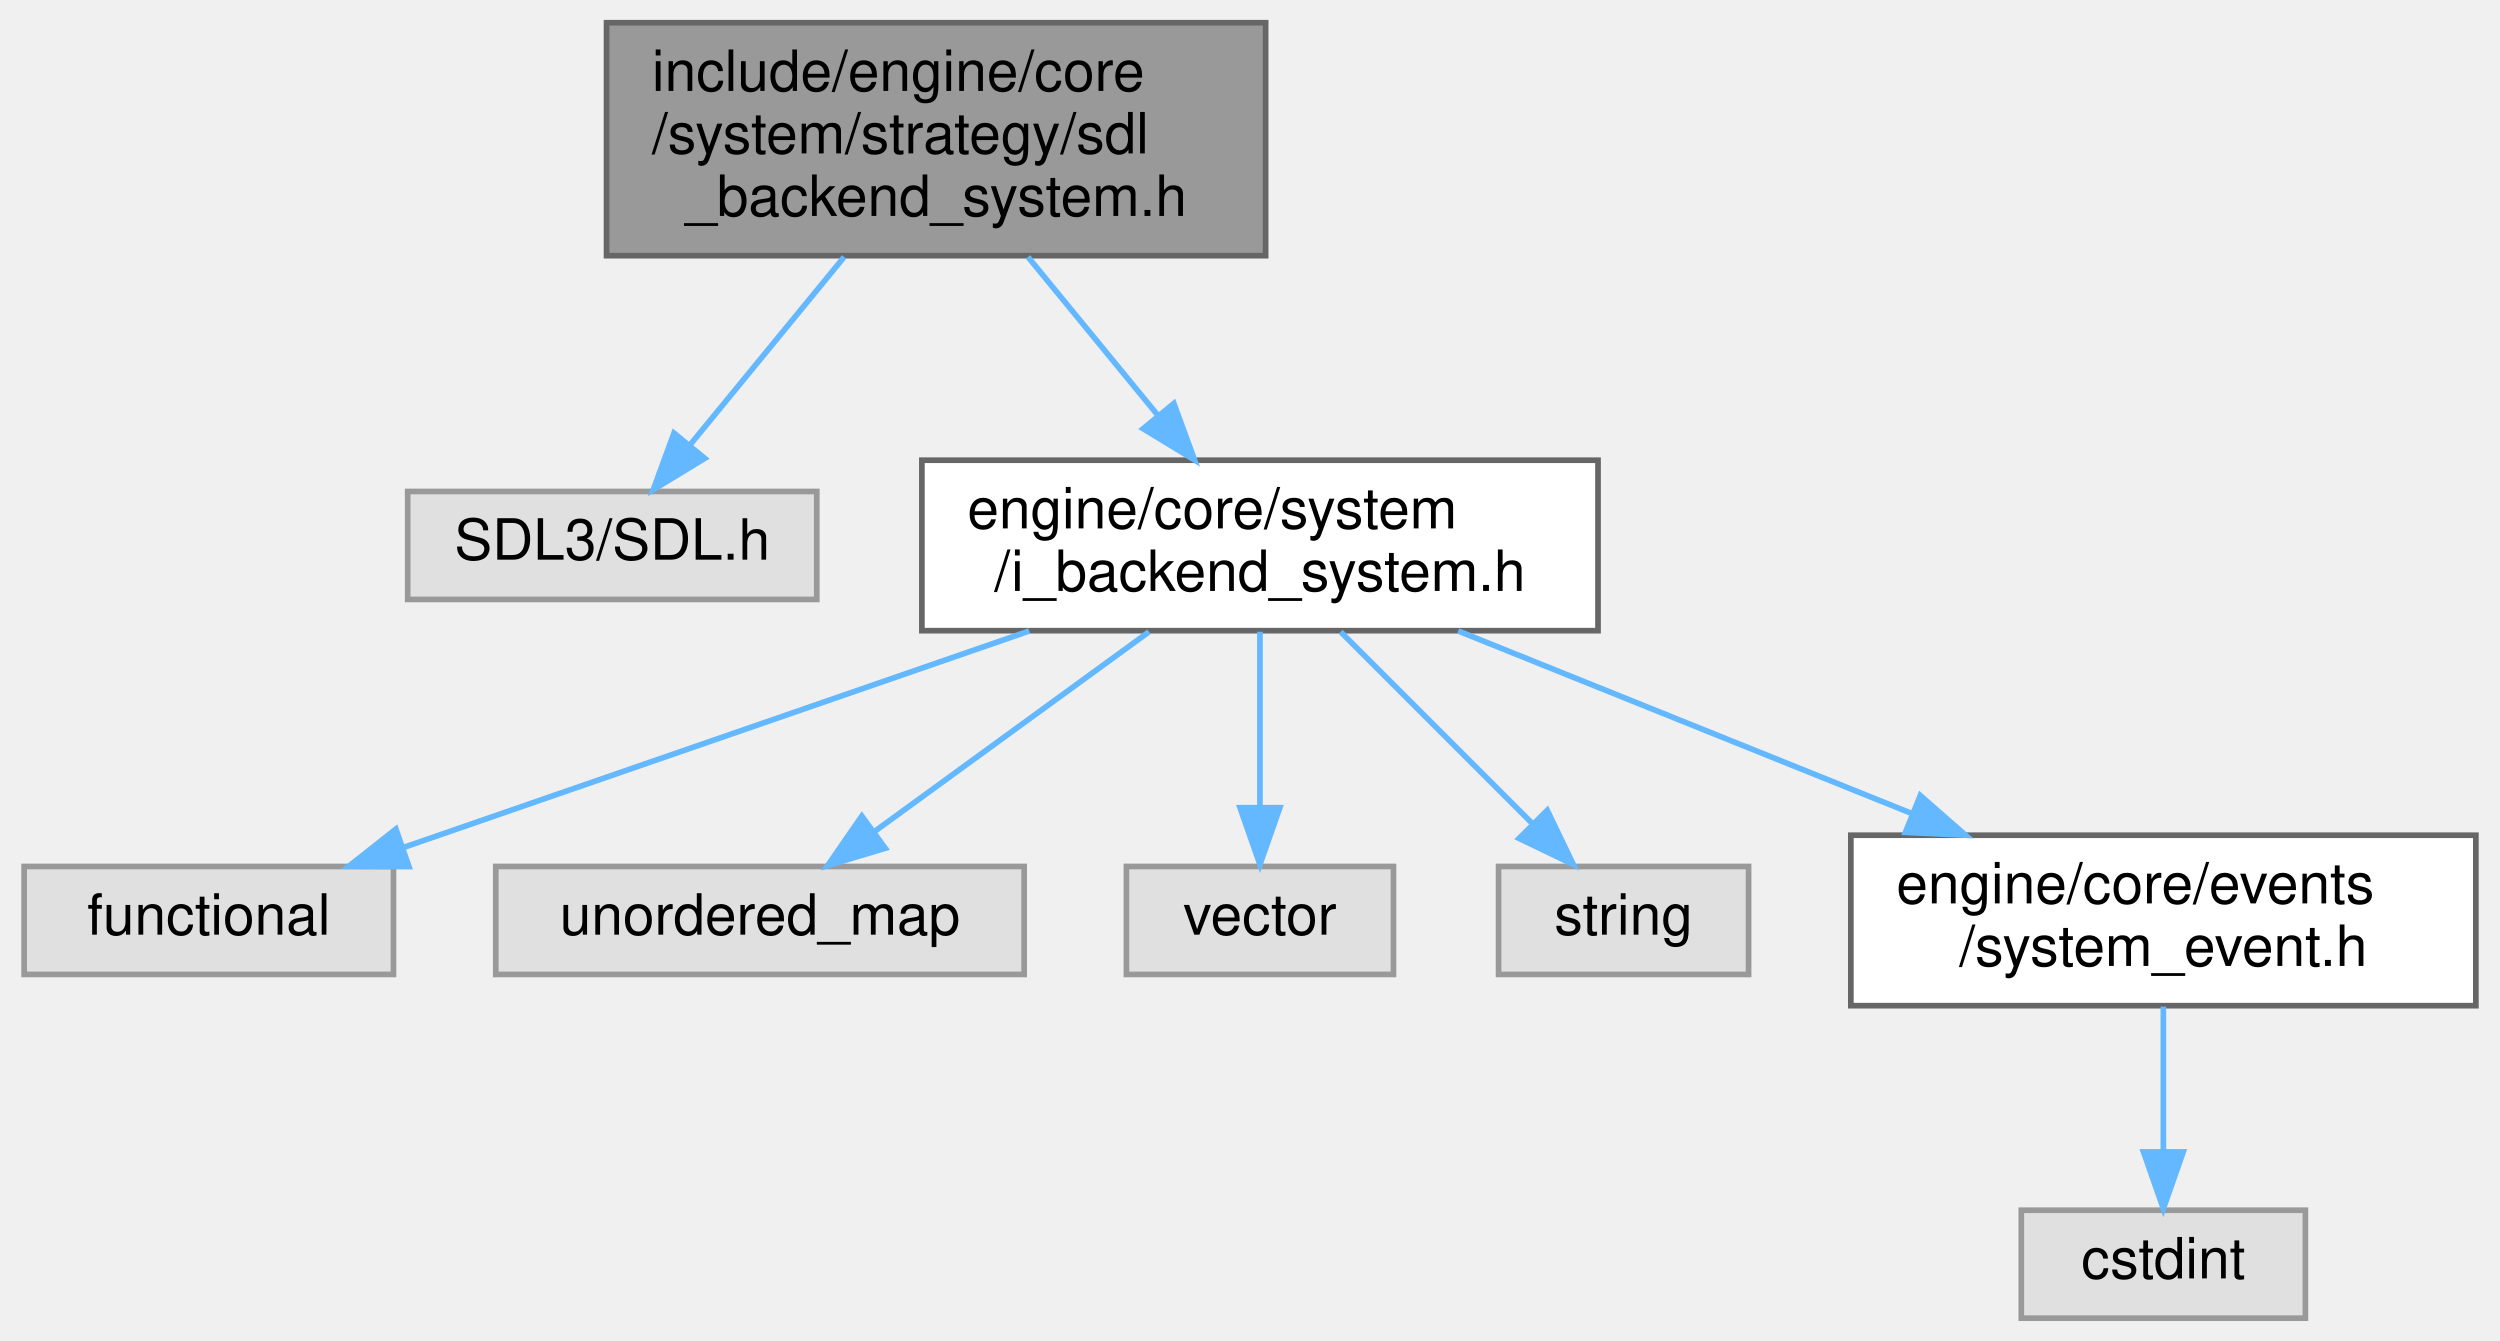
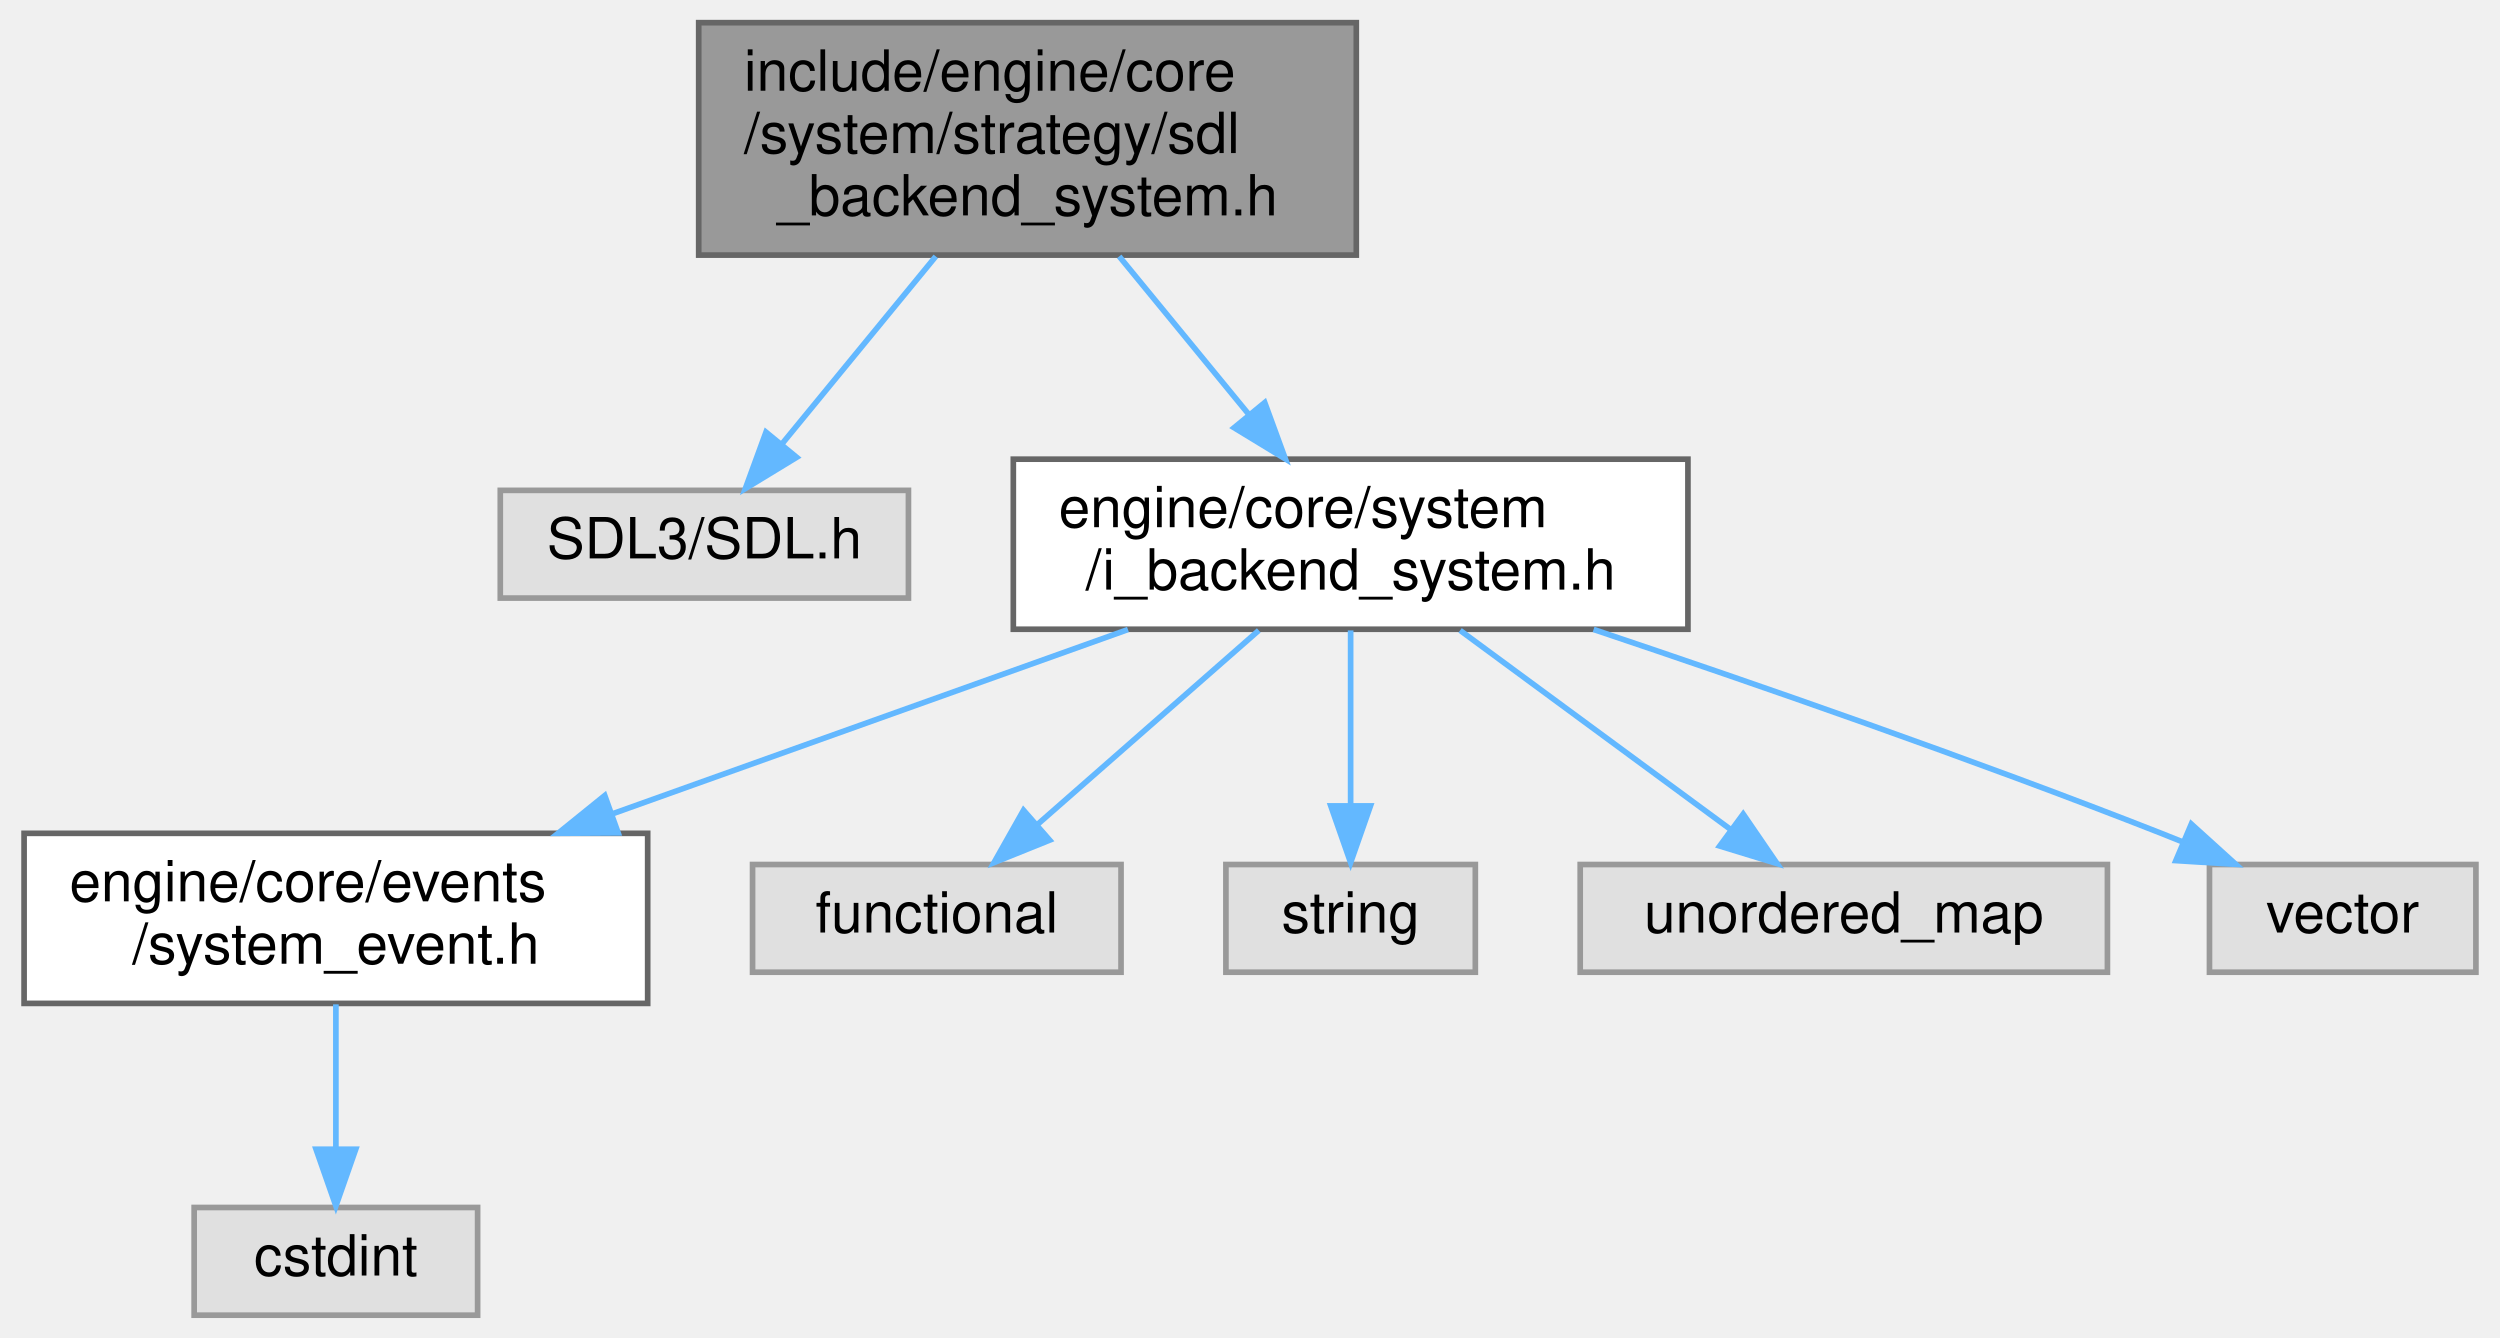
- <svg xmlns="http://www.w3.org/2000/svg" xmlns:xlink="http://www.w3.org/1999/xlink" width="440pt" height="236pt" viewBox="0.00 0.00 439.50 236.00">
+ <svg xmlns="http://www.w3.org/2000/svg" xmlns:xlink="http://www.w3.org/1999/xlink" width="441pt" height="236pt" viewBox="0.00 0.00 440.50 236.00">
  <g id="graph0" class="graph" transform="scale(1 1) rotate(0) translate(4 232)">
    <g id="Node000001" class="node">
      <g id="a_Node000001">
        <a xlink:title=" ">
-           <polygon fill="#999999" stroke="#666666" points="218.5,-228 102.5,-228 102.5,-187 218.5,-187 218.5,-228" />
-           <text text-anchor="start" x="110.5" y="-216" font-family="Helvetica,sans-Serif" font-size="10.00">include/engine/core</text>
-           <text text-anchor="start" x="110.5" y="-205" font-family="Helvetica,sans-Serif" font-size="10.00">/system/strategy/sdl</text>
-           <text text-anchor="middle" x="160.5" y="-194" font-family="Helvetica,sans-Serif" font-size="10.00">_backend_system.h</text>
+           <polygon fill="#999999" stroke="#666666" points="235,-228 119,-228 119,-187 235,-187 235,-228" />
+           <text text-anchor="start" x="127" y="-216" font-family="Helvetica,sans-Serif" font-size="10.00">include/engine/core</text>
+           <text text-anchor="start" x="127" y="-205" font-family="Helvetica,sans-Serif" font-size="10.00">/system/strategy/sdl</text>
+           <text text-anchor="middle" x="177" y="-194" font-family="Helvetica,sans-Serif" font-size="10.00">_backend_system.h</text>
        </a>
      </g>
    </g>
    <g id="Node000002" class="node">
      <g id="a_Node000002">
        <a xlink:title=" ">
-           <polygon fill="#e0e0e0" stroke="#999999" points="139.5,-145.5 67.5,-145.5 67.5,-126.5 139.5,-126.5 139.5,-145.5" />
-           <text text-anchor="middle" x="103.5" y="-133.5" font-family="Helvetica,sans-Serif" font-size="10.00">SDL3/SDL.h</text>
+           <polygon fill="#e0e0e0" stroke="#999999" points="156,-145.5 84,-145.5 84,-126.5 156,-126.5 156,-145.5" />
+           <text text-anchor="middle" x="120" y="-133.5" font-family="Helvetica,sans-Serif" font-size="10.00">SDL3/SDL.h</text>
        </a>
      </g>
    </g>
    <g id="edge1_Node000001_Node000002" class="edge">
      <g id="a_edge1_Node000001_Node000002">
        <a xlink:title=" ">
-           <path fill="none" stroke="#63b8ff" d="M144.32,-186.77C135.77,-176.34 125.38,-163.68 117.22,-153.73" />
-           <polygon fill="#63b8ff" stroke="#63b8ff" points="119.78,-151.33 110.73,-145.82 114.37,-155.77 119.78,-151.33" />
+           <path fill="none" stroke="#63b8ff" d="M160.82,-186.77C152.27,-176.34 141.88,-163.68 133.72,-153.73" />
+           <polygon fill="#63b8ff" stroke="#63b8ff" points="136.28,-151.33 127.23,-145.82 130.87,-155.77 136.28,-151.33" />
        </a>
      </g>
    </g>
    <g id="Node000003" class="node">
      <g id="a_Node000003">
        <a xlink:href="i__backend__system_8h.html" target="_top" xlink:title=" ">
-           <polygon fill="white" stroke="#666666" points="277,-151 158,-151 158,-121 277,-121 277,-151" />
-           <text text-anchor="start" x="166" y="-139" font-family="Helvetica,sans-Serif" font-size="10.00">engine/core/system</text>
-           <text text-anchor="middle" x="217.5" y="-128" font-family="Helvetica,sans-Serif" font-size="10.00">/i_backend_system.h</text>
+           <polygon fill="white" stroke="#666666" points="293.5,-151 174.5,-151 174.5,-121 293.5,-121 293.5,-151" />
+           <text text-anchor="start" x="182.5" y="-139" font-family="Helvetica,sans-Serif" font-size="10.00">engine/core/system</text>
+           <text text-anchor="middle" x="234" y="-128" font-family="Helvetica,sans-Serif" font-size="10.00">/i_backend_system.h</text>
        </a>
      </g>
    </g>
    <g id="edge2_Node000001_Node000003" class="edge">
      <g id="a_edge2_Node000001_Node000003">
        <a xlink:title=" ">
-           <path fill="none" stroke="#63b8ff" d="M176.68,-186.77C183.84,-178.04 192.28,-167.75 199.62,-158.8" />
-           <polygon fill="#63b8ff" stroke="#63b8ff" points="202.35,-160.99 205.99,-151.04 196.94,-156.55 202.35,-160.99" />
+           <path fill="none" stroke="#63b8ff" d="M193.18,-186.77C200.34,-178.04 208.78,-167.75 216.12,-158.8" />
+           <polygon fill="#63b8ff" stroke="#63b8ff" points="218.85,-160.99 222.49,-151.04 213.44,-156.55 218.85,-160.99" />
        </a>
      </g>
    </g>
    <g id="Node000004" class="node">
      <g id="a_Node000004">
-         <a xlink:title=" ">
-           <polygon fill="#e0e0e0" stroke="#999999" points="65,-79.5 0,-79.5 0,-60.5 65,-60.5 65,-79.5" />
-           <text text-anchor="middle" x="32.5" y="-67.5" font-family="Helvetica,sans-Serif" font-size="10.00">functional</text>
+         <a xlink:href="system__event_8h.html" target="_top" xlink:title=" ">
+           <polygon fill="white" stroke="#666666" points="110,-85 0,-85 0,-55 110,-55 110,-85" />
+           <text text-anchor="start" x="8" y="-73" font-family="Helvetica,sans-Serif" font-size="10.00">engine/core/events</text>
+           <text text-anchor="middle" x="55" y="-62" font-family="Helvetica,sans-Serif" font-size="10.00">/system_event.h</text>
        </a>
      </g>
    </g>
    <g id="edge3_Node000003_Node000004" class="edge">
      <g id="a_edge3_Node000003_Node000004">
        <a xlink:title=" ">
-           <path fill="none" stroke="#63b8ff" d="M176.9,-120.95C143.89,-109.53 97.83,-93.6 66.68,-82.82" />
-           <polygon fill="#63b8ff" stroke="#63b8ff" points="67.72,-79.48 57.12,-79.52 65.43,-86.09 67.72,-79.48" />
+           <path fill="none" stroke="#63b8ff" d="M194.72,-120.95C168.02,-111.41 132.51,-98.71 103.97,-88.51" />
+           <polygon fill="#63b8ff" stroke="#63b8ff" points="104.79,-85.08 94.19,-85.01 102.43,-91.67 104.79,-85.08" />
+         </a>
+       </g>
+     </g>
+     <g id="Node000006" class="node">
+       <g id="a_Node000006">
+         <a xlink:title=" ">
+           <polygon fill="#e0e0e0" stroke="#999999" points="193.5,-79.5 128.5,-79.5 128.5,-60.5 193.5,-60.5 193.5,-79.5" />
+           <text text-anchor="middle" x="161" y="-67.5" font-family="Helvetica,sans-Serif" font-size="10.00">functional</text>
+         </a>
+       </g>
+     </g>
+     <g id="edge5_Node000003_Node000006" class="edge">
+       <g id="a_edge5_Node000003_Node000006">
+         <a xlink:title=" ">
+           <path fill="none" stroke="#63b8ff" d="M217.8,-120.8C206.2,-110.62 190.58,-96.93 178.66,-86.48" />
+           <polygon fill="#63b8ff" stroke="#63b8ff" points="180.91,-83.8 171.09,-79.84 176.3,-89.07 180.91,-83.8" />
+         </a>
+       </g>
+     </g>
+     <g id="Node000007" class="node">
+       <g id="a_Node000007">
+         <a xlink:title=" ">
+           <polygon fill="#e0e0e0" stroke="#999999" points="256,-79.5 212,-79.5 212,-60.5 256,-60.5 256,-79.5" />
+           <text text-anchor="middle" x="234" y="-67.5" font-family="Helvetica,sans-Serif" font-size="10.00">string</text>
+         </a>
+       </g>
+     </g>
+     <g id="edge6_Node000003_Node000007" class="edge">
+       <g id="a_edge6_Node000003_Node000007">
+         <a xlink:title=" ">
+           <path fill="none" stroke="#63b8ff" d="M234,-120.8C234,-111.7 234,-99.79 234,-89.9" />
+           <polygon fill="#63b8ff" stroke="#63b8ff" points="237.5,-89.84 234,-79.84 230.5,-89.84 237.5,-89.84" />
+         </a>
+       </g>
+     </g>
+     <g id="Node000008" class="node">
+       <g id="a_Node000008">
+         <a xlink:title=" ">
+           <polygon fill="#e0e0e0" stroke="#999999" points="367.5,-79.5 274.5,-79.5 274.5,-60.5 367.5,-60.5 367.5,-79.5" />
+           <text text-anchor="middle" x="321" y="-67.5" font-family="Helvetica,sans-Serif" font-size="10.00">unordered_map</text>
+         </a>
+       </g>
+     </g>
+     <g id="edge7_Node000003_Node000008" class="edge">
+       <g id="a_edge7_Node000003_Node000008">
+         <a xlink:title=" ">
+           <path fill="none" stroke="#63b8ff" d="M253.31,-120.8C267.49,-110.37 286.69,-96.24 301.02,-85.69" />
+           <polygon fill="#63b8ff" stroke="#63b8ff" points="303.25,-88.4 309.23,-79.66 299.1,-82.76 303.25,-88.4" />
+         </a>
+       </g>
+     </g>
+     <g id="Node000009" class="node">
+       <g id="a_Node000009">
+         <a xlink:title=" ">
+           <polygon fill="#e0e0e0" stroke="#999999" points="432.5,-79.5 385.5,-79.5 385.5,-60.5 432.5,-60.5 432.5,-79.5" />
+           <text text-anchor="middle" x="409" y="-67.5" font-family="Helvetica,sans-Serif" font-size="10.00">vector</text>
+         </a>
+       </g>
+     </g>
+     <g id="edge8_Node000003_Node000009" class="edge">
+       <g id="a_edge8_Node000003_Node000009">
+         <a xlink:title=" ">
+           <path fill="none" stroke="#63b8ff" d="M276.86,-120.96C305.43,-111.37 343.71,-98.08 377,-85 378.21,-84.53 379.43,-84.03 380.67,-83.53" />
+           <polygon fill="#63b8ff" stroke="#63b8ff" points="382.3,-86.64 390.15,-79.53 379.57,-80.19 382.3,-86.64" />
        </a>
      </g>
    </g>
    <g id="Node000005" class="node">
      <g id="a_Node000005">
        <a xlink:title=" ">
-           <polygon fill="#e0e0e0" stroke="#999999" points="176,-79.5 83,-79.5 83,-60.5 176,-60.5 176,-79.5" />
-           <text text-anchor="middle" x="129.5" y="-67.5" font-family="Helvetica,sans-Serif" font-size="10.00">unordered_map</text>
+           <polygon fill="#e0e0e0" stroke="#999999" points="80,-19 30,-19 30,0 80,0 80,-19" />
+           <text text-anchor="middle" x="55" y="-7" font-family="Helvetica,sans-Serif" font-size="10.00">cstdint</text>
        </a>
      </g>
    </g>
-     <g id="edge4_Node000003_Node000005" class="edge">
-       <g id="a_edge4_Node000003_Node000005">
+     <g id="edge4_Node000004_Node000005" class="edge">
+       <g id="a_edge4_Node000004_Node000005">
        <a xlink:title=" ">
-           <path fill="none" stroke="#63b8ff" d="M197.97,-120.8C183.63,-110.37 164.2,-96.24 149.71,-85.69" />
-           <polygon fill="#63b8ff" stroke="#63b8ff" points="151.55,-82.71 141.41,-79.66 147.43,-88.37 151.55,-82.71" />
-         </a>
-       </g>
-     </g>
-     <g id="Node000006" class="node">
-       <g id="a_Node000006">
-         <a xlink:title=" ">
-           <polygon fill="#e0e0e0" stroke="#999999" points="241,-79.5 194,-79.5 194,-60.5 241,-60.5 241,-79.5" />
-           <text text-anchor="middle" x="217.5" y="-67.5" font-family="Helvetica,sans-Serif" font-size="10.00">vector</text>
-         </a>
-       </g>
-     </g>
-     <g id="edge5_Node000003_Node000006" class="edge">
-       <g id="a_edge5_Node000003_Node000006">
-         <a xlink:title=" ">
-           <path fill="none" stroke="#63b8ff" d="M217.5,-120.8C217.5,-111.7 217.5,-99.79 217.5,-89.9" />
-           <polygon fill="#63b8ff" stroke="#63b8ff" points="221,-89.84 217.5,-79.84 214,-89.84 221,-89.84" />
-         </a>
-       </g>
-     </g>
-     <g id="Node000007" class="node">
-       <g id="a_Node000007">
-         <a xlink:title=" ">
-           <polygon fill="#e0e0e0" stroke="#999999" points="303.5,-79.5 259.5,-79.5 259.5,-60.5 303.5,-60.5 303.5,-79.5" />
-           <text text-anchor="middle" x="281.5" y="-67.5" font-family="Helvetica,sans-Serif" font-size="10.00">string</text>
-         </a>
-       </g>
-     </g>
-     <g id="edge6_Node000003_Node000007" class="edge">
-       <g id="a_edge6_Node000003_Node000007">
-         <a xlink:title=" ">
-           <path fill="none" stroke="#63b8ff" d="M231.7,-120.8C241.68,-110.82 255.04,-97.46 265.41,-87.09" />
-           <polygon fill="#63b8ff" stroke="#63b8ff" points="268.06,-89.39 272.66,-79.84 263.11,-84.44 268.06,-89.39" />
-         </a>
-       </g>
-     </g>
-     <g id="Node000008" class="node">
-       <g id="a_Node000008">
-         <a xlink:href="system__event_8h.html" target="_top" xlink:title=" ">
-           <polygon fill="white" stroke="#666666" points="431.5,-85 321.5,-85 321.5,-55 431.5,-55 431.5,-85" />
-           <text text-anchor="start" x="329.5" y="-73" font-family="Helvetica,sans-Serif" font-size="10.00">engine/core/events</text>
-           <text text-anchor="middle" x="376.5" y="-62" font-family="Helvetica,sans-Serif" font-size="10.00">/system_event.h</text>
-         </a>
-       </g>
-     </g>
-     <g id="edge7_Node000003_Node000008" class="edge">
-       <g id="a_edge7_Node000003_Node000008">
-         <a xlink:title=" ">
-           <path fill="none" stroke="#63b8ff" d="M252.39,-120.95C275.9,-111.49 307.1,-98.93 332.34,-88.78" />
-           <polygon fill="#63b8ff" stroke="#63b8ff" points="333.72,-91.99 341.69,-85.01 331.1,-85.5 333.72,-91.99" />
-         </a>
-       </g>
-     </g>
-     <g id="Node000009" class="node">
-       <g id="a_Node000009">
-         <a xlink:title=" ">
-           <polygon fill="#e0e0e0" stroke="#999999" points="401.5,-19 351.5,-19 351.5,0 401.5,0 401.5,-19" />
-           <text text-anchor="middle" x="376.5" y="-7" font-family="Helvetica,sans-Serif" font-size="10.00">cstdint</text>
-         </a>
-       </g>
-     </g>
-     <g id="edge8_Node000008_Node000009" class="edge">
-       <g id="a_edge8_Node000008_Node000009">
-         <a xlink:title=" ">
-           <path fill="none" stroke="#63b8ff" d="M376.5,-54.84C376.5,-47.21 376.5,-37.7 376.5,-29.45" />
-           <polygon fill="#63b8ff" stroke="#63b8ff" points="380,-29.27 376.5,-19.27 373,-29.27 380,-29.27" />
+           <path fill="none" stroke="#63b8ff" d="M55,-54.84C55,-47.21 55,-37.7 55,-29.45" />
+           <polygon fill="#63b8ff" stroke="#63b8ff" points="58.5,-29.27 55,-19.27 51.5,-29.27 58.5,-29.27" />
        </a>
      </g>
    </g>
  </g>
</svg>
